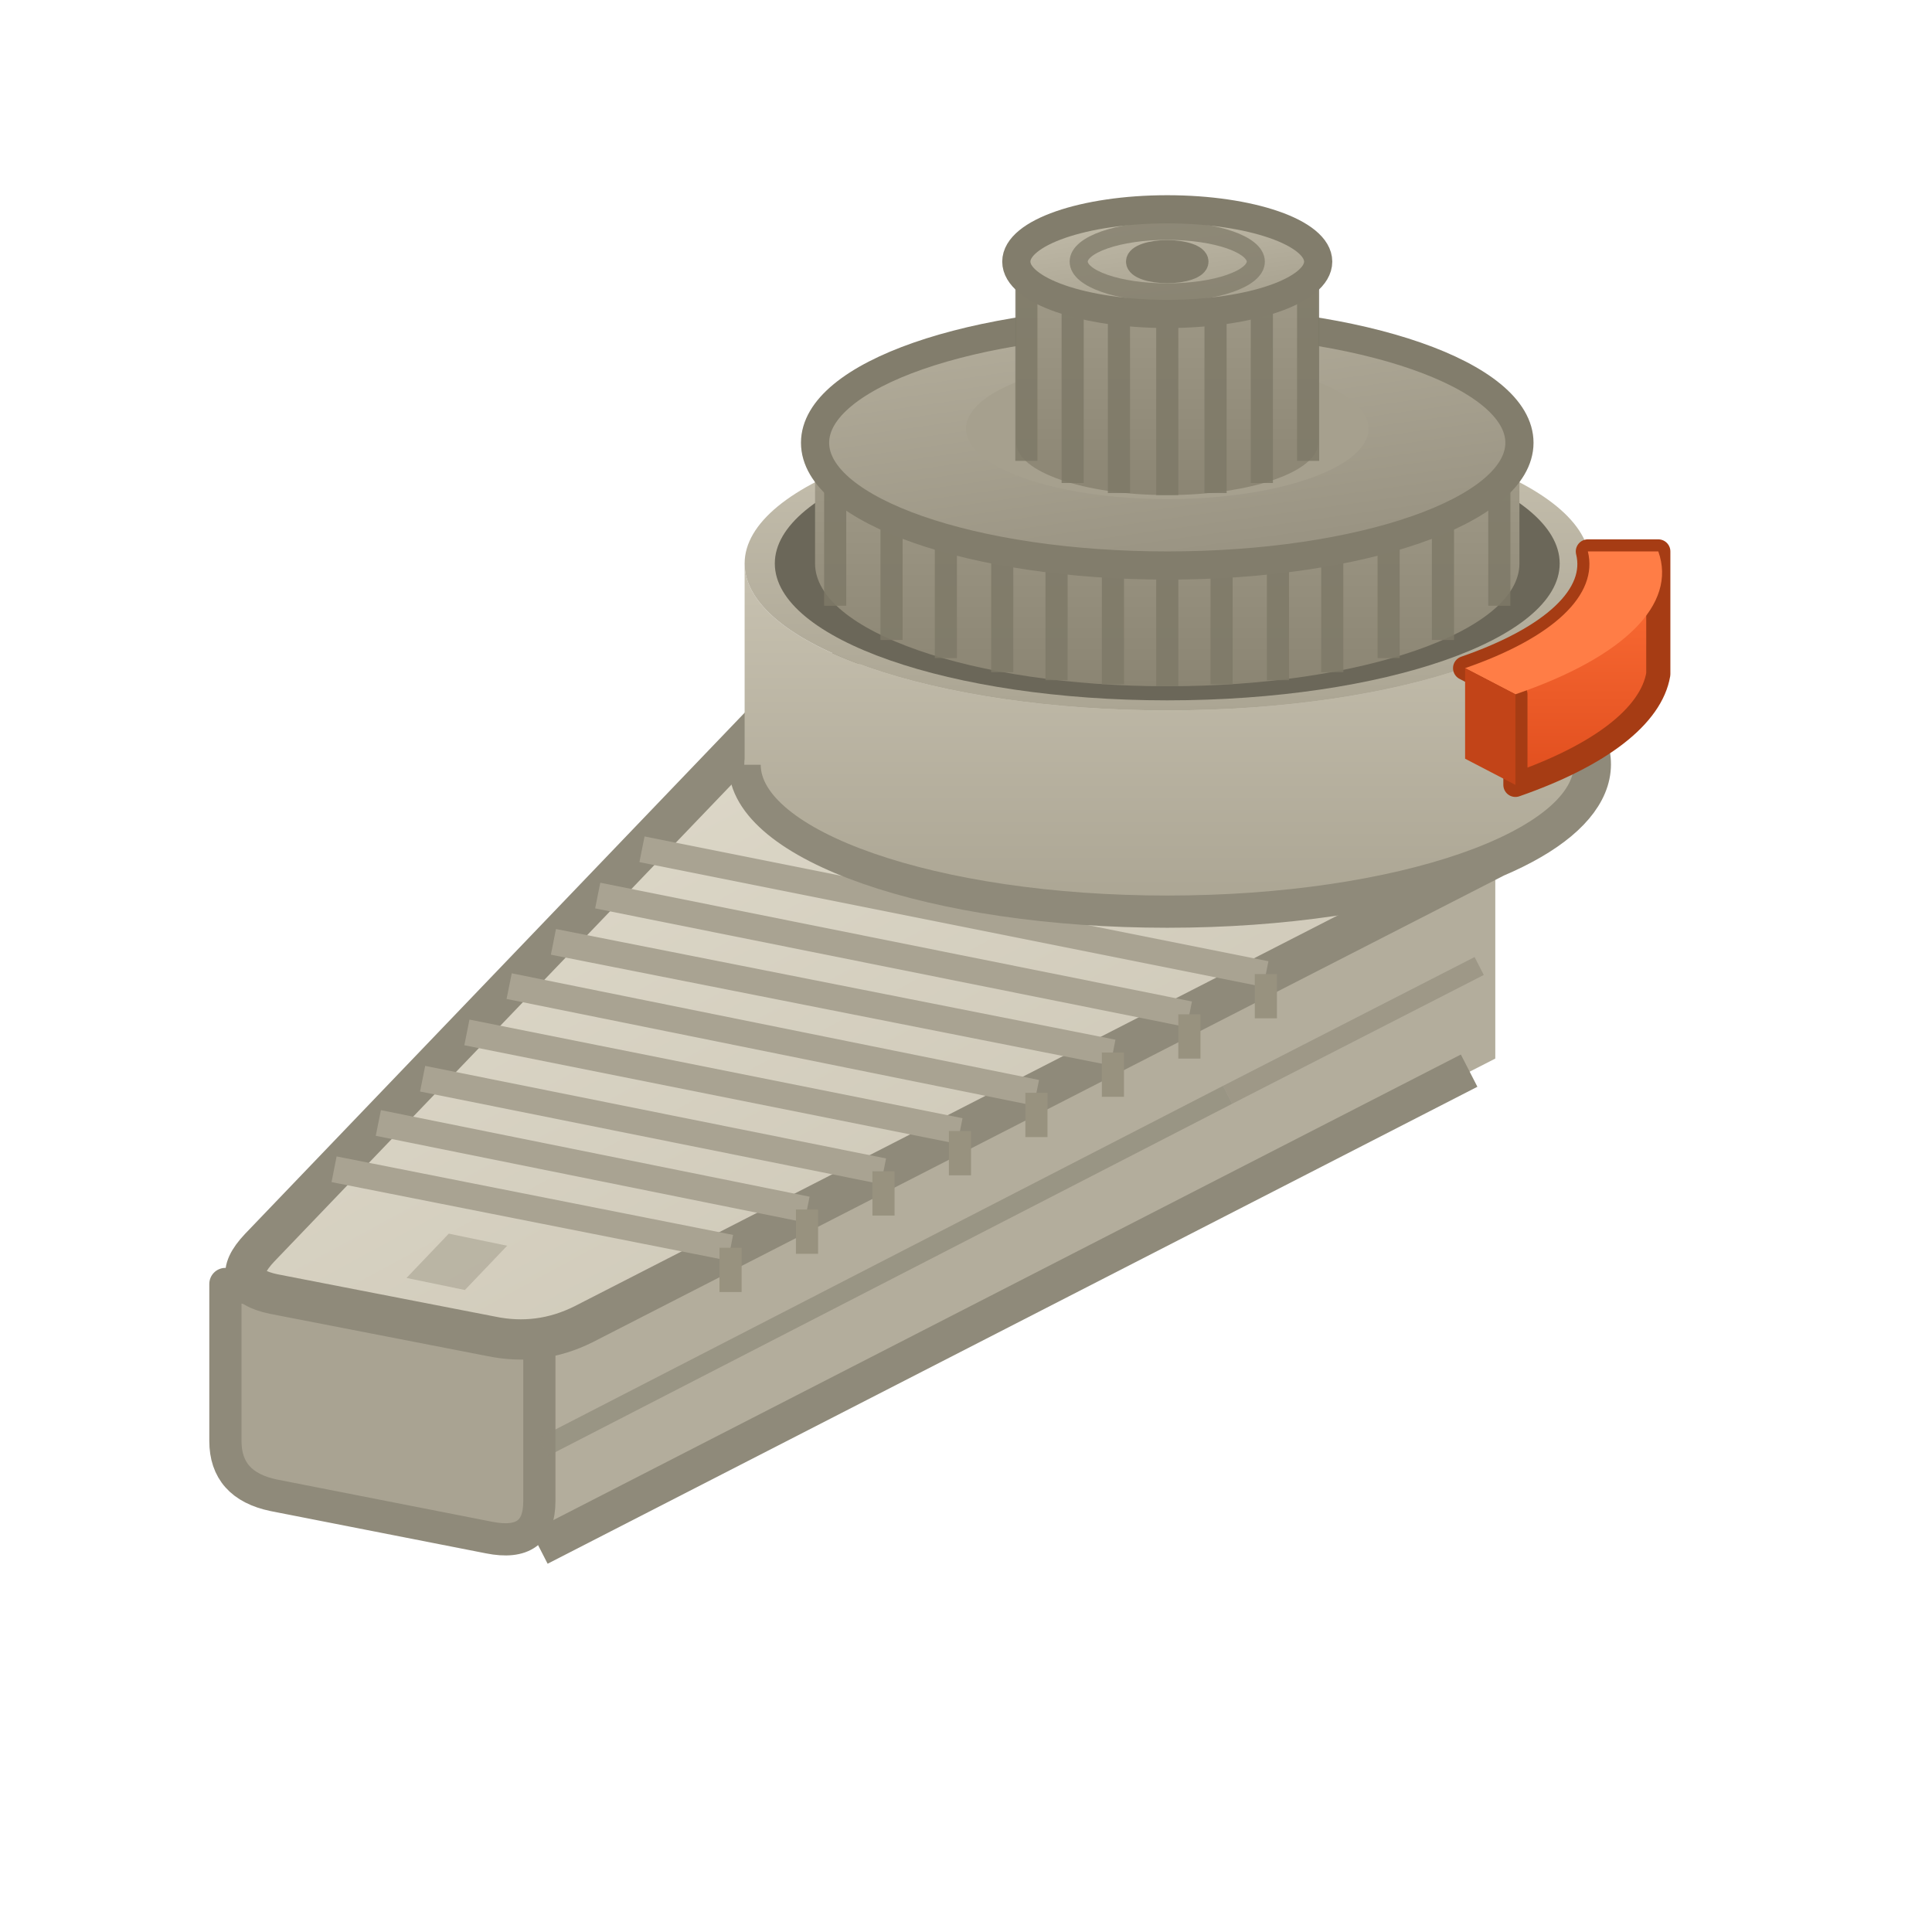
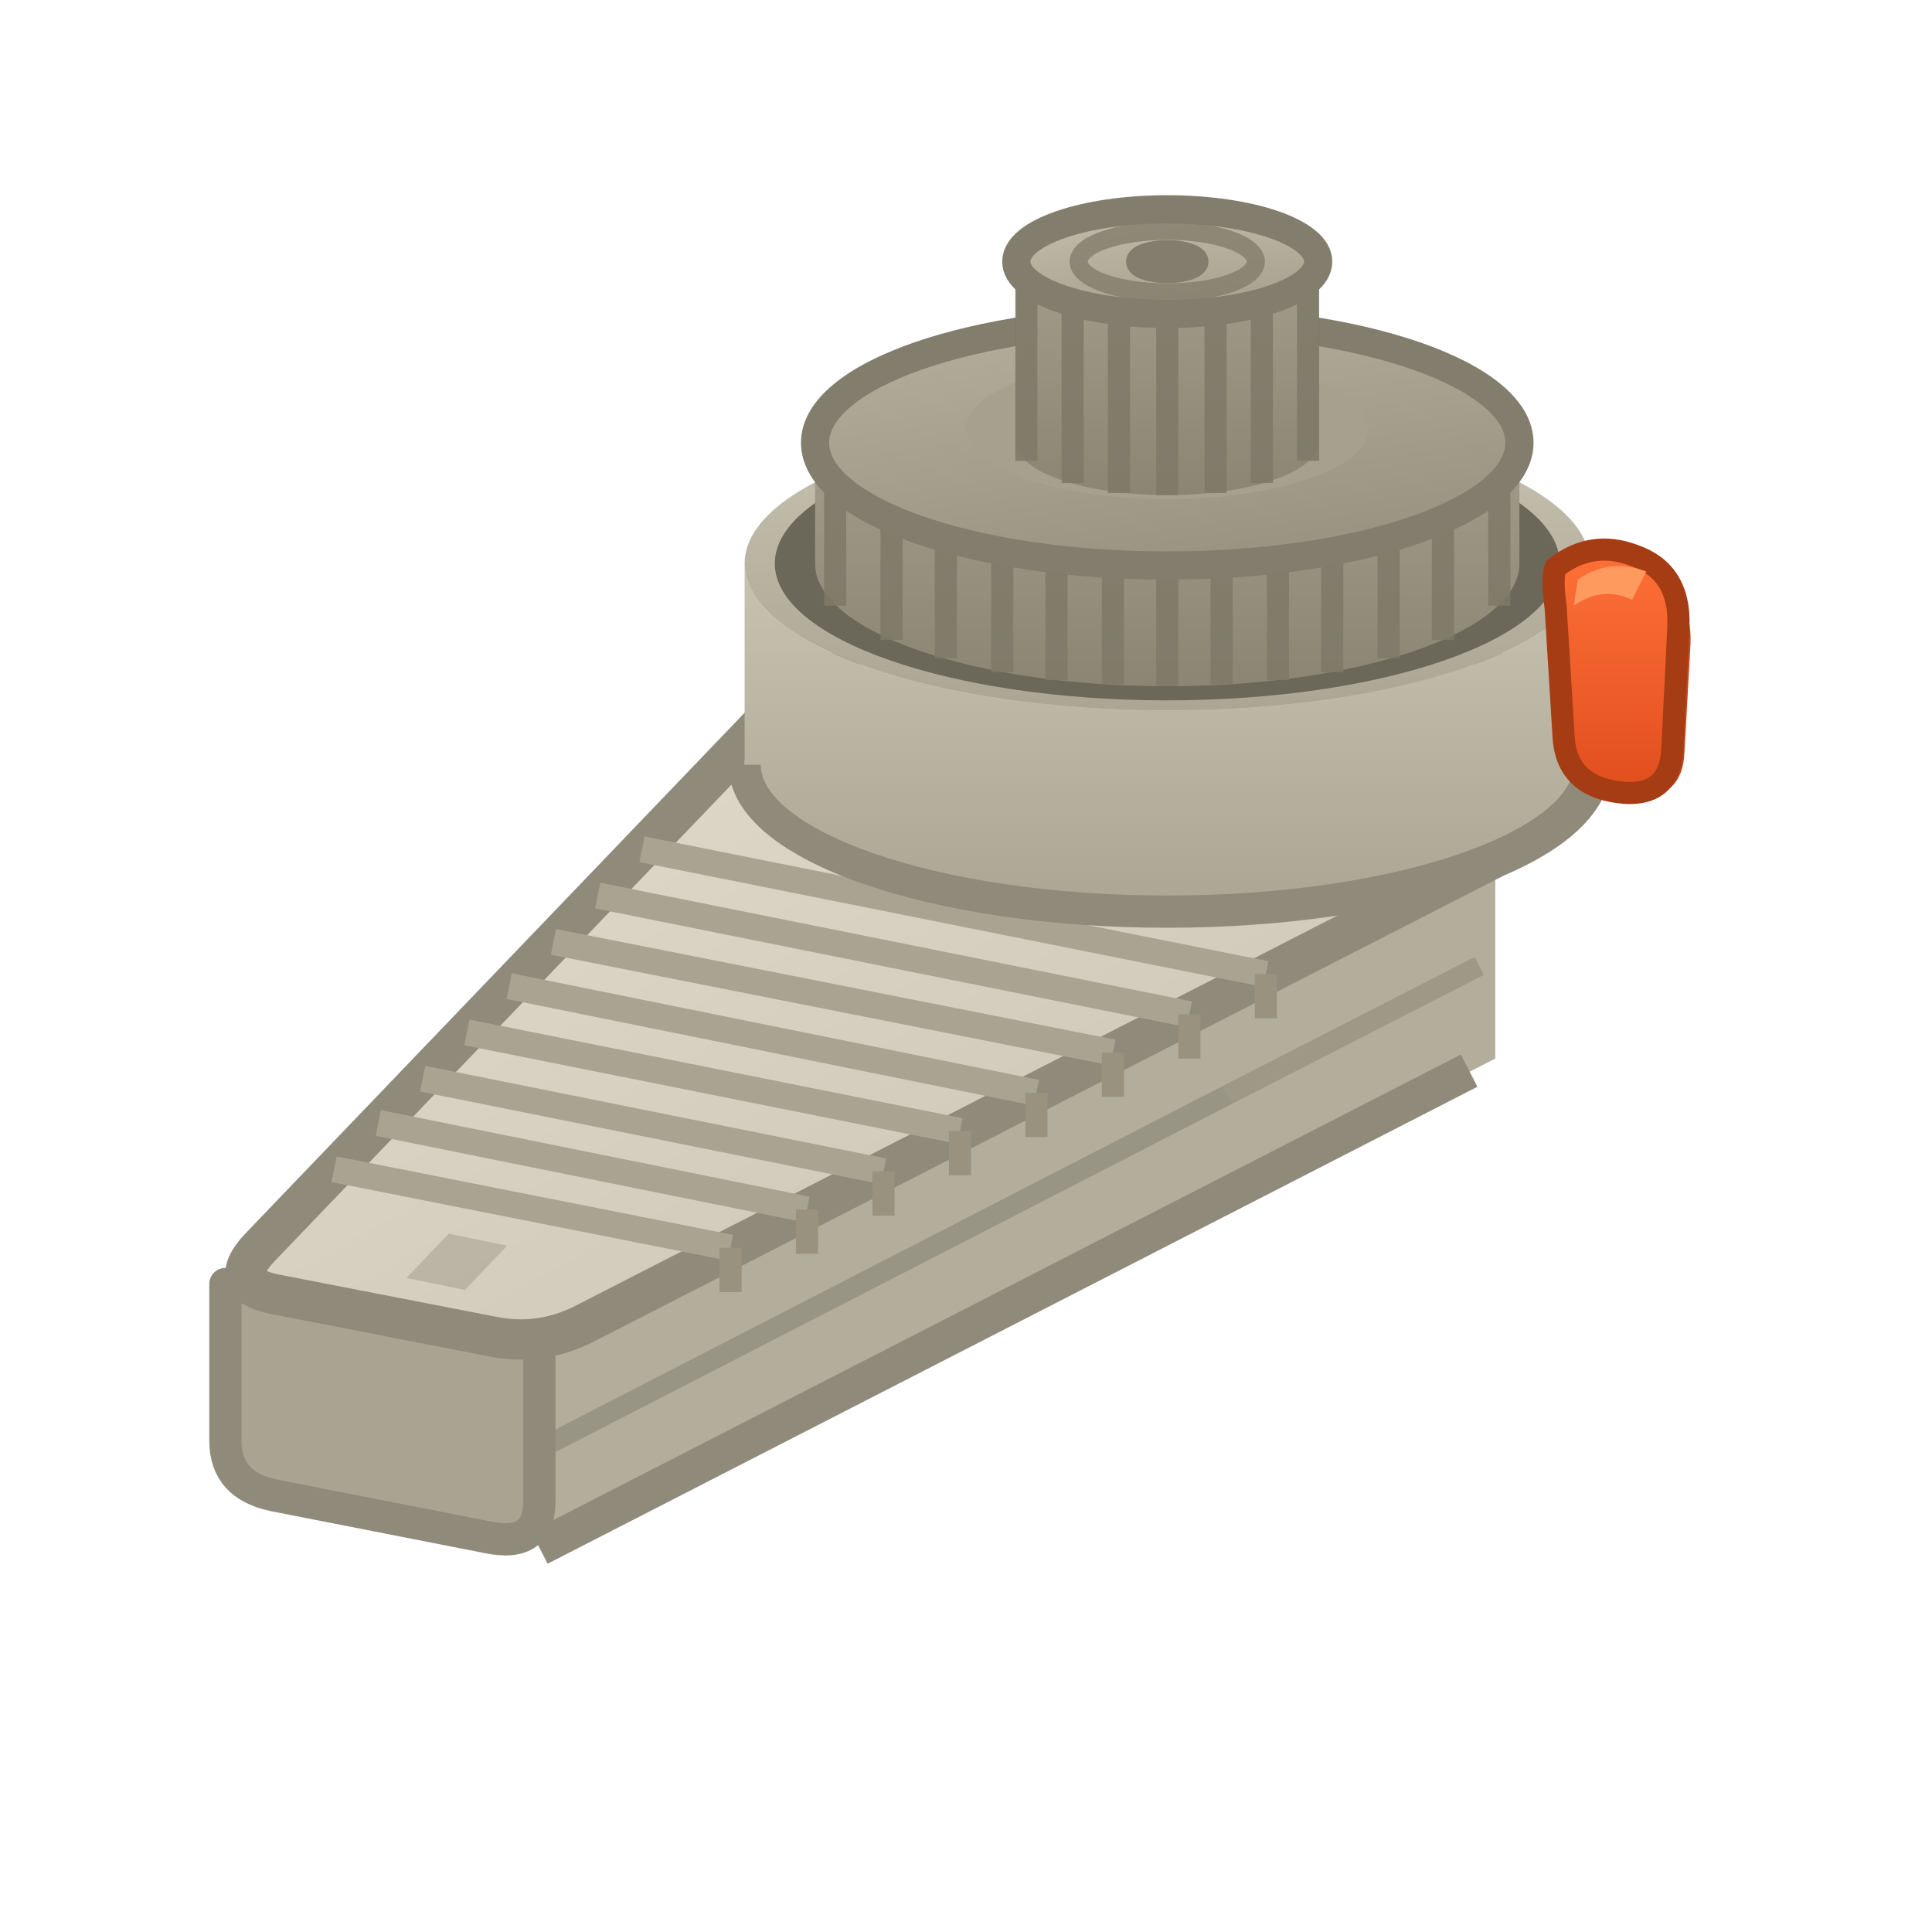
<svg xmlns="http://www.w3.org/2000/svg" viewBox="0 0 96 96" width="96" height="96">
  <defs>
    <linearGradient id="pBody" x1="0" y1="0" x2="1" y2="1">
      <stop offset="0" stop-color="#E4DFD0" />
      <stop offset="1" stop-color="#C6C0AF" />
    </linearGradient>
    <linearGradient id="pWall" x1="0" y1="0" x2="0" y2="1">
      <stop offset="0" stop-color="#C8C2B1" />
      <stop offset="1" stop-color="#ABA593" />
    </linearGradient>
    <linearGradient id="pDial" x1="0" y1="0" x2="0.4" y2="1">
      <stop offset="0" stop-color="#B5AF9D" />
      <stop offset="1" stop-color="#9A9483" />
    </linearGradient>
    <linearGradient id="pDialWall" x1="0" y1="0" x2="0" y2="1">
      <stop offset="0" stop-color="#A29C8A" />
      <stop offset="1" stop-color="#8B8573" />
    </linearGradient>
    <linearGradient id="pCap" x1="0" y1="0" x2="0.4" y2="1">
      <stop offset="0" stop-color="#C4BEAC" />
      <stop offset="1" stop-color="#A8A290" />
    </linearGradient>
    <linearGradient id="pBtn" x1="0" y1="0" x2="0" y2="1">
      <stop offset="0" stop-color="#FF7038" />
      <stop offset="1" stop-color="#E04E1E" />
    </linearGradient>
  </defs>
  <polygon points="26.8,66.9 74.3,42.6 74.3,52.6 26.8,76.9" fill="#B3AD9C" />
  <line x1="26.8" y1="76.9" x2="73" y2="53.2" stroke="#8F8A7A" stroke-width="1.8" />
  <path d="M 11.2,63.8 L 26.8,66.9 L 26.8,74.6 Q 26.8,76.9 24.3,76.4 L 13.6,74.3 Q 11.2,73.8 11.2,71.6 Z" fill="#A9A392" stroke="#8F8A7A" stroke-width="1.6" stroke-linejoin="round" />
  <path d="M 38.4,35.4 A 21 7.3 0 1 1 74.3,42.6 L 29.0,65.8 Q 26.8,66.9 24.4,66.4 L 13.6,64.3 Q 11.2,63.8 12.9,62.0 Z" fill="url(#pBody)" stroke="#8F8A7A" stroke-width="2" stroke-linejoin="round" />
  <g stroke="#A9A392" stroke-width="1.3">
    <line x1="16.6" y1="58.1" x2="36.3" y2="62.0" />
    <line x1="18.8" y1="55.8" x2="40.1" y2="60.1" />
    <line x1="21.0" y1="53.6" x2="43.9" y2="58.2" />
    <line x1="23.2" y1="51.3" x2="47.7" y2="56.2" />
    <line x1="25.3" y1="49.0" x2="51.5" y2="54.3" />
    <line x1="27.5" y1="46.8" x2="55.3" y2="52.3" />
    <line x1="29.7" y1="44.5" x2="59.1" y2="50.4" />
    <line x1="31.9" y1="42.2" x2="62.9" y2="48.4" />
  </g>
  <g stroke="#98927F" stroke-width="1.1">
    <line x1="36.3" y1="62.0" x2="36.3" y2="64.2" />
    <line x1="40.1" y1="60.1" x2="40.1" y2="62.3" />
    <line x1="43.9" y1="58.2" x2="43.9" y2="60.4" />
    <line x1="47.7" y1="56.2" x2="47.7" y2="58.4" />
    <line x1="51.5" y1="54.3" x2="51.5" y2="56.5" />
    <line x1="55.3" y1="52.3" x2="55.3" y2="54.5" />
    <line x1="59.1" y1="50.4" x2="59.1" y2="52.6" />
    <line x1="62.9" y1="48.4" x2="62.9" y2="50.6" />
  </g>
  <polygon points="20.2,63.5 23.1,64.1 25.2,61.9 22.3,61.3" fill="#A9A392" opacity="0.6" />
  <line x1="27" y1="71.9" x2="61" y2="54.4" stroke="#8F8A7A" stroke-width="1" opacity="0.7" />
  <line x1="61" y1="54.4" x2="73.5" y2="48.0" stroke="#8F8A7A" stroke-width="1" opacity="0.6" />
  <ellipse cx="58" cy="38" rx="21" ry="7.3" fill="url(#pBody)" />
  <path d="M 37.0,28 A 21 7.3 0 0 0 79.0,28 L 79.0,38 A 21 7.3 0 0 1 37.0,38 Z" fill="url(#pWall)" />
  <ellipse cx="58.0" cy="28" rx="21" ry="7.3" fill="url(#pWall)" />
  <path d="M 37.0,38 A 21 7.3 0 0 0 79.0,38" fill="none" stroke="#8F8A7A" stroke-width="1.6" opacity="1.0" />
  <ellipse cx="58.0" cy="28" rx="19.5" ry="6.8" fill="#6B6759" />
  <path d="M 40.5,22 A 17.5 6.1 0 0 0 75.5,22 L 75.5,28 A 17.5 6.1 0 0 1 40.5,28 Z" fill="url(#pDialWall)" />
  <g stroke="#7E7967" stroke-width="1.1" opacity="0.85">
    <line x1="41.5" y1="24.1" x2="41.5" y2="30.1" />
    <line x1="44.3" y1="25.8" x2="44.3" y2="31.8" />
    <line x1="47.0" y1="26.7" x2="47.0" y2="32.7" />
    <line x1="49.8" y1="27.4" x2="49.8" y2="33.4" />
    <line x1="52.5" y1="27.8" x2="52.5" y2="33.8" />
    <line x1="55.3" y1="28.0" x2="55.3" y2="34.0" />
    <line x1="58.0" y1="28.1" x2="58.0" y2="34.1" />
    <line x1="60.7" y1="28.0" x2="60.7" y2="34.0" />
    <line x1="63.5" y1="27.8" x2="63.5" y2="33.8" />
    <line x1="66.2" y1="27.4" x2="66.2" y2="33.4" />
    <line x1="69.0" y1="26.7" x2="69.0" y2="32.7" />
    <line x1="71.7" y1="25.8" x2="71.7" y2="31.8" />
    <line x1="74.5" y1="24.1" x2="74.5" y2="30.1" />
  </g>
  <ellipse cx="58.0" cy="22" rx="17.5" ry="6.1" fill="url(#pDial)" stroke="#827D6C" stroke-width="1.4" />
  <ellipse cx="58.0" cy="21.3" rx="10" ry="3.5" fill="#A6A08E" />
  <path d="M 50.5,13 A 7.5 2.6 0 0 0 65.5,13 L 65.5,22 A 7.5 2.6 0 0 1 50.5,22 Z" fill="url(#pDialWall)" />
  <g stroke="#7E7967" stroke-width="1.1" opacity="0.85">
    <line x1="51.0" y1="13.9" x2="51.0" y2="22.9" />
    <line x1="53.3" y1="15.0" x2="53.3" y2="24.0" />
    <line x1="55.6" y1="15.5" x2="55.6" y2="24.5" />
    <line x1="58.0" y1="15.6" x2="58.0" y2="24.6" />
    <line x1="60.4" y1="15.5" x2="60.4" y2="24.5" />
    <line x1="62.7" y1="15.0" x2="62.7" y2="24.0" />
    <line x1="65.0" y1="13.9" x2="65.0" y2="22.9" />
  </g>
  <ellipse cx="58.0" cy="13" rx="7.5" ry="2.6" fill="url(#pCap)" stroke="#827D6C" stroke-width="1.4" />
  <ellipse cx="58.0" cy="13" rx="4.4" ry="1.53" fill="none" stroke="#827D6C" stroke-width="0.9" opacity="0.8" />
  <ellipse cx="58.0" cy="13" rx="1.5" ry="0.52" fill="none" stroke="#827D6C" stroke-width="1.1" opacity="1.0" />
-   <path d="M 78.9,27.4 A 21 7.3 0 0 1 72.8,33.2 L 75.3,34.5 L 75.3,39.0 A 24.5 8.5 0 0 0 82.4,33.5 L 82.4,27.4 Z" fill="url(#pBtn)" stroke="#A63C14" stroke-width="1.2" stroke-linejoin="round" />
-   <path d="M 78.9,27.4 A 21 7.3 0 0 1 72.8,33.2 L 75.3,34.5 A 24.5 8.5 0 0 0 82.4,27.4 Z" fill="#FF7D46" />
-   <path d="M 72.8,33.2 L 75.3,34.5 L 75.3,39.0 L 72.8,37.7 Z" fill="#C24418" />
+   <path d="M 82.0,28.8 Q 84.1,29.4 84.0,32.0 L 83.7,37.4 Q 83.6,39.6 81.5,39.6 L 80.6,39.2 L 81.5,29.0 Z" fill="#C6461C" />
+   <path d="M 77.3,28.2 Q 79.1,26.8 81.2,27.6 Q 83.5,28.4 83.4,31.1 L 83.1,37.2 Q 83.0,39.5 80.8,39.4 Q 77.9,39.2 77.7,36.7 L 77.3,30.2 Q 77.1,28.7 77.3,28.2 Z" fill="url(#pBtn)" stroke="#A63C14" stroke-width="1.1" stroke-linejoin="round" />
+   <path d="M 78.4,28.8 Q 80.0,27.7 81.8,28.4 L 81.1,29.8 Q 79.6,29.1 78.2,30.1 Z" fill="#FF9A5E" />
</svg>
